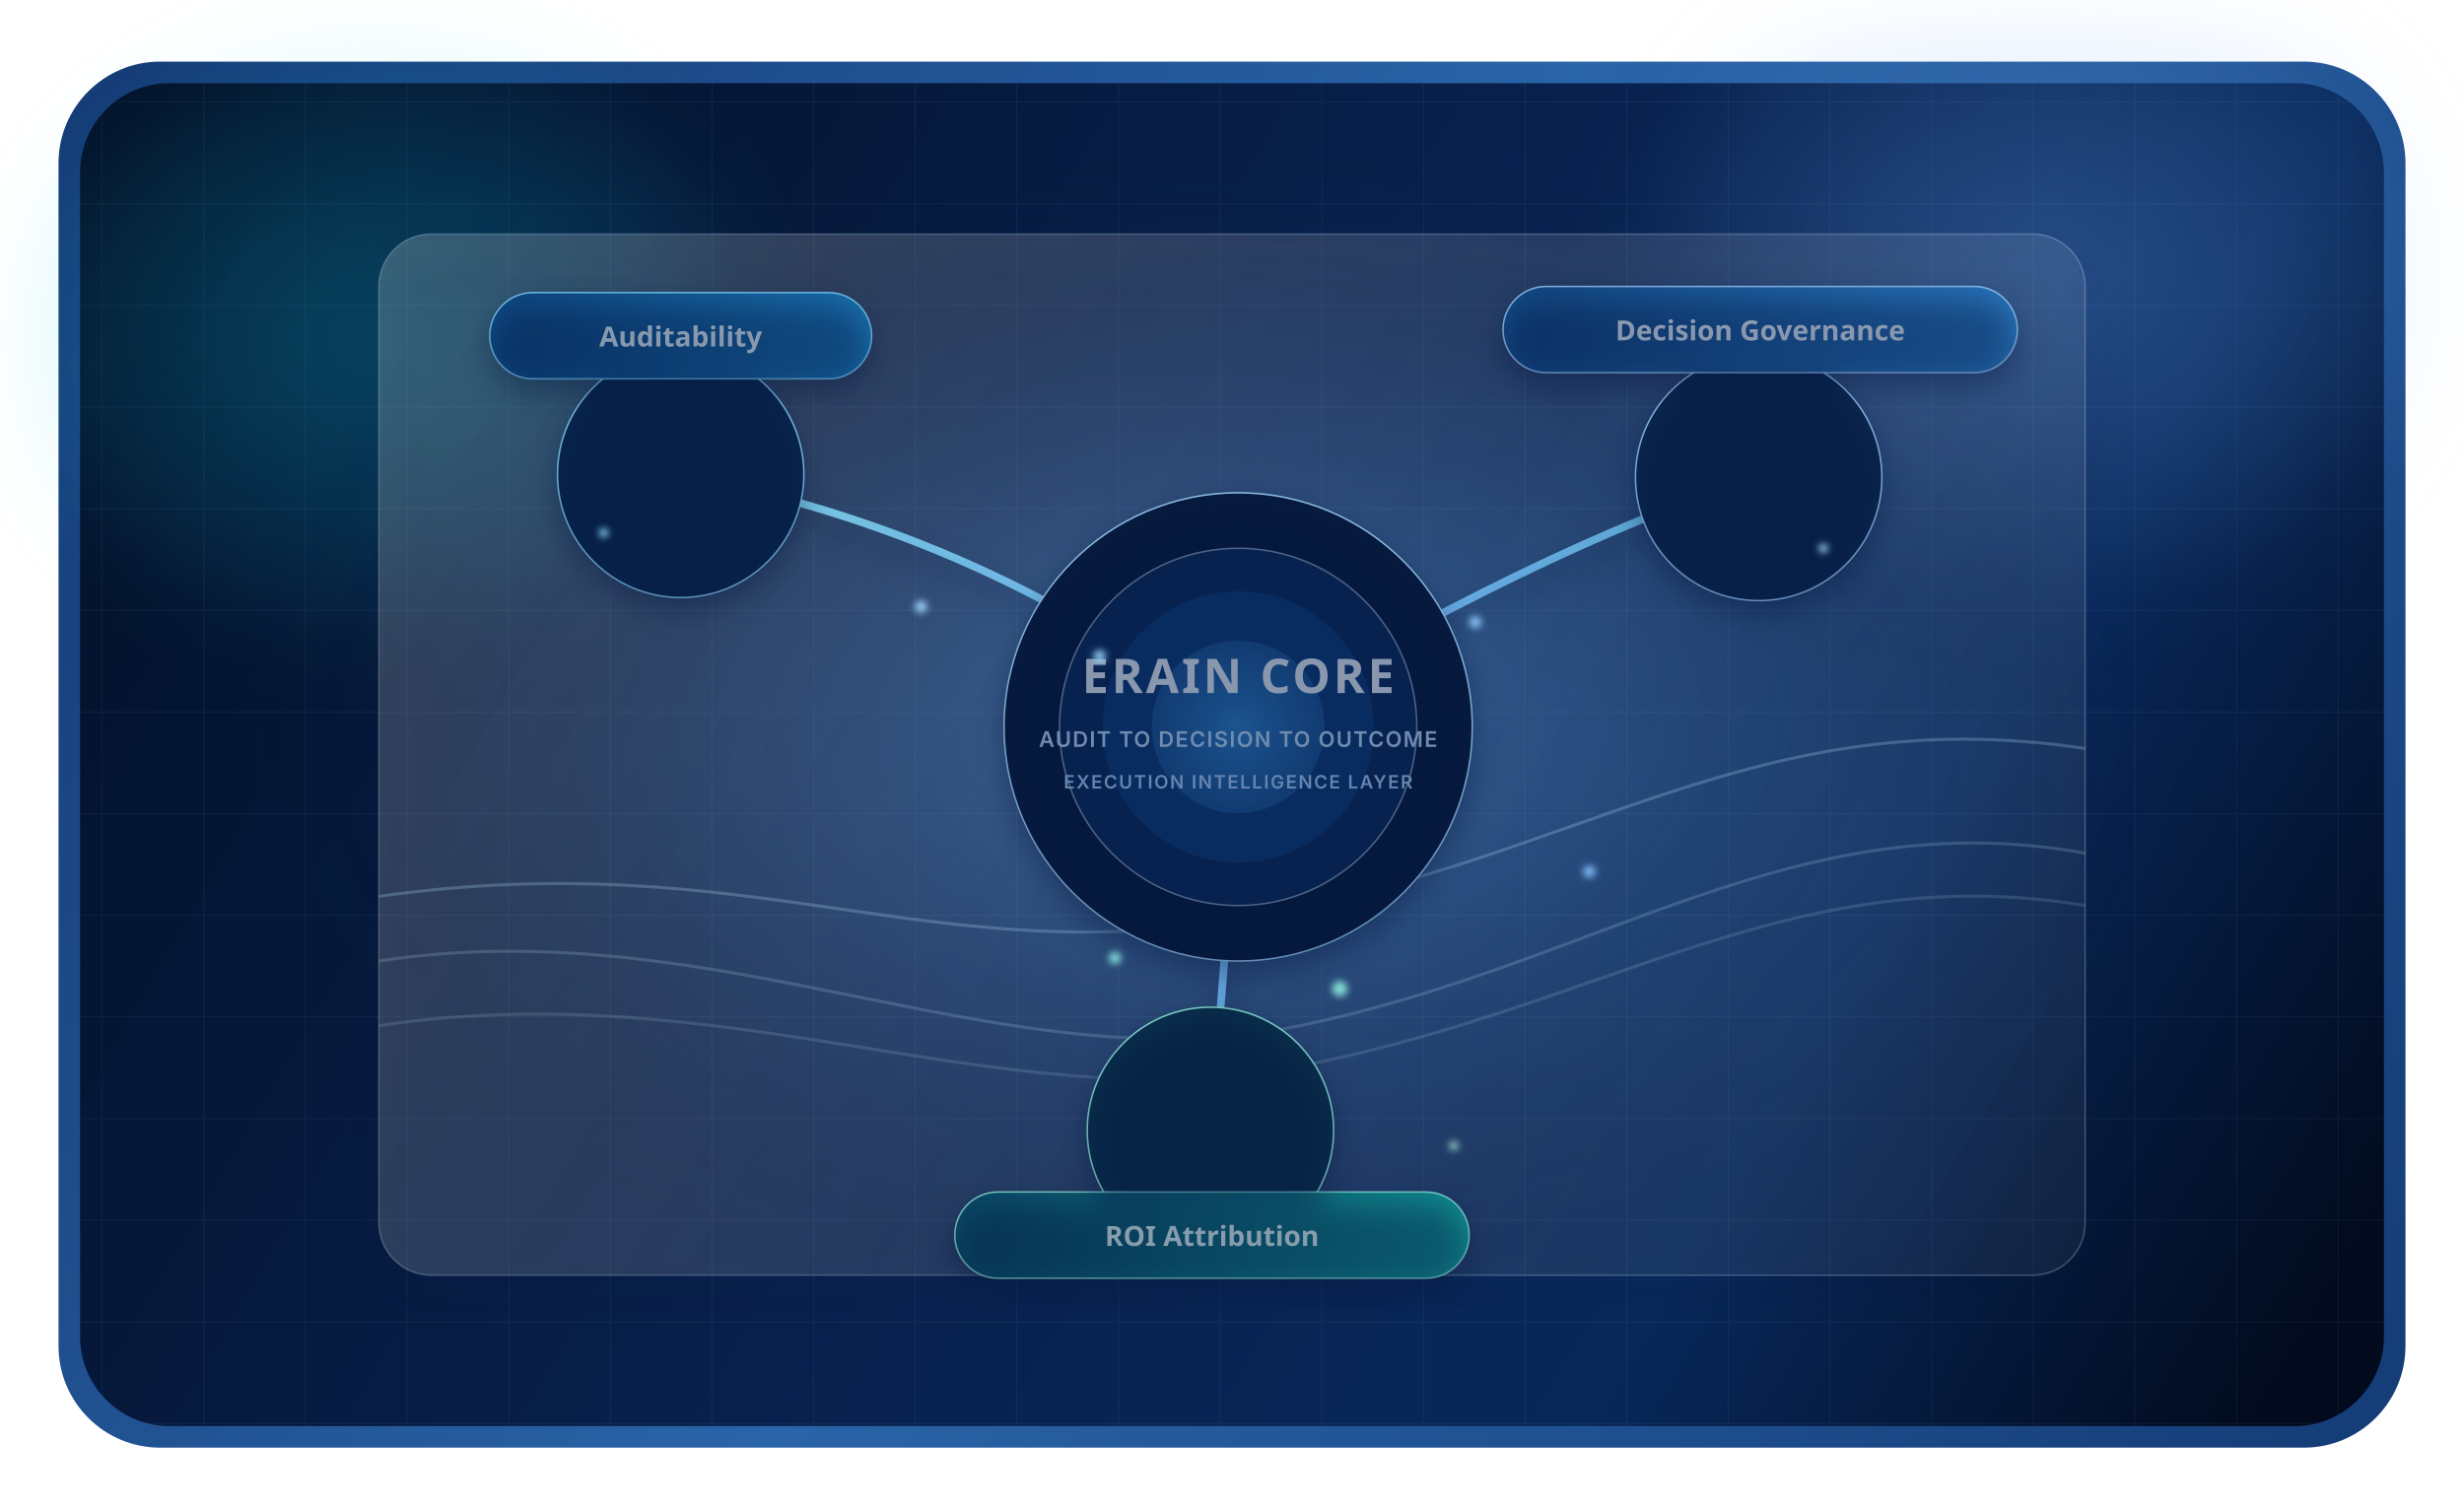
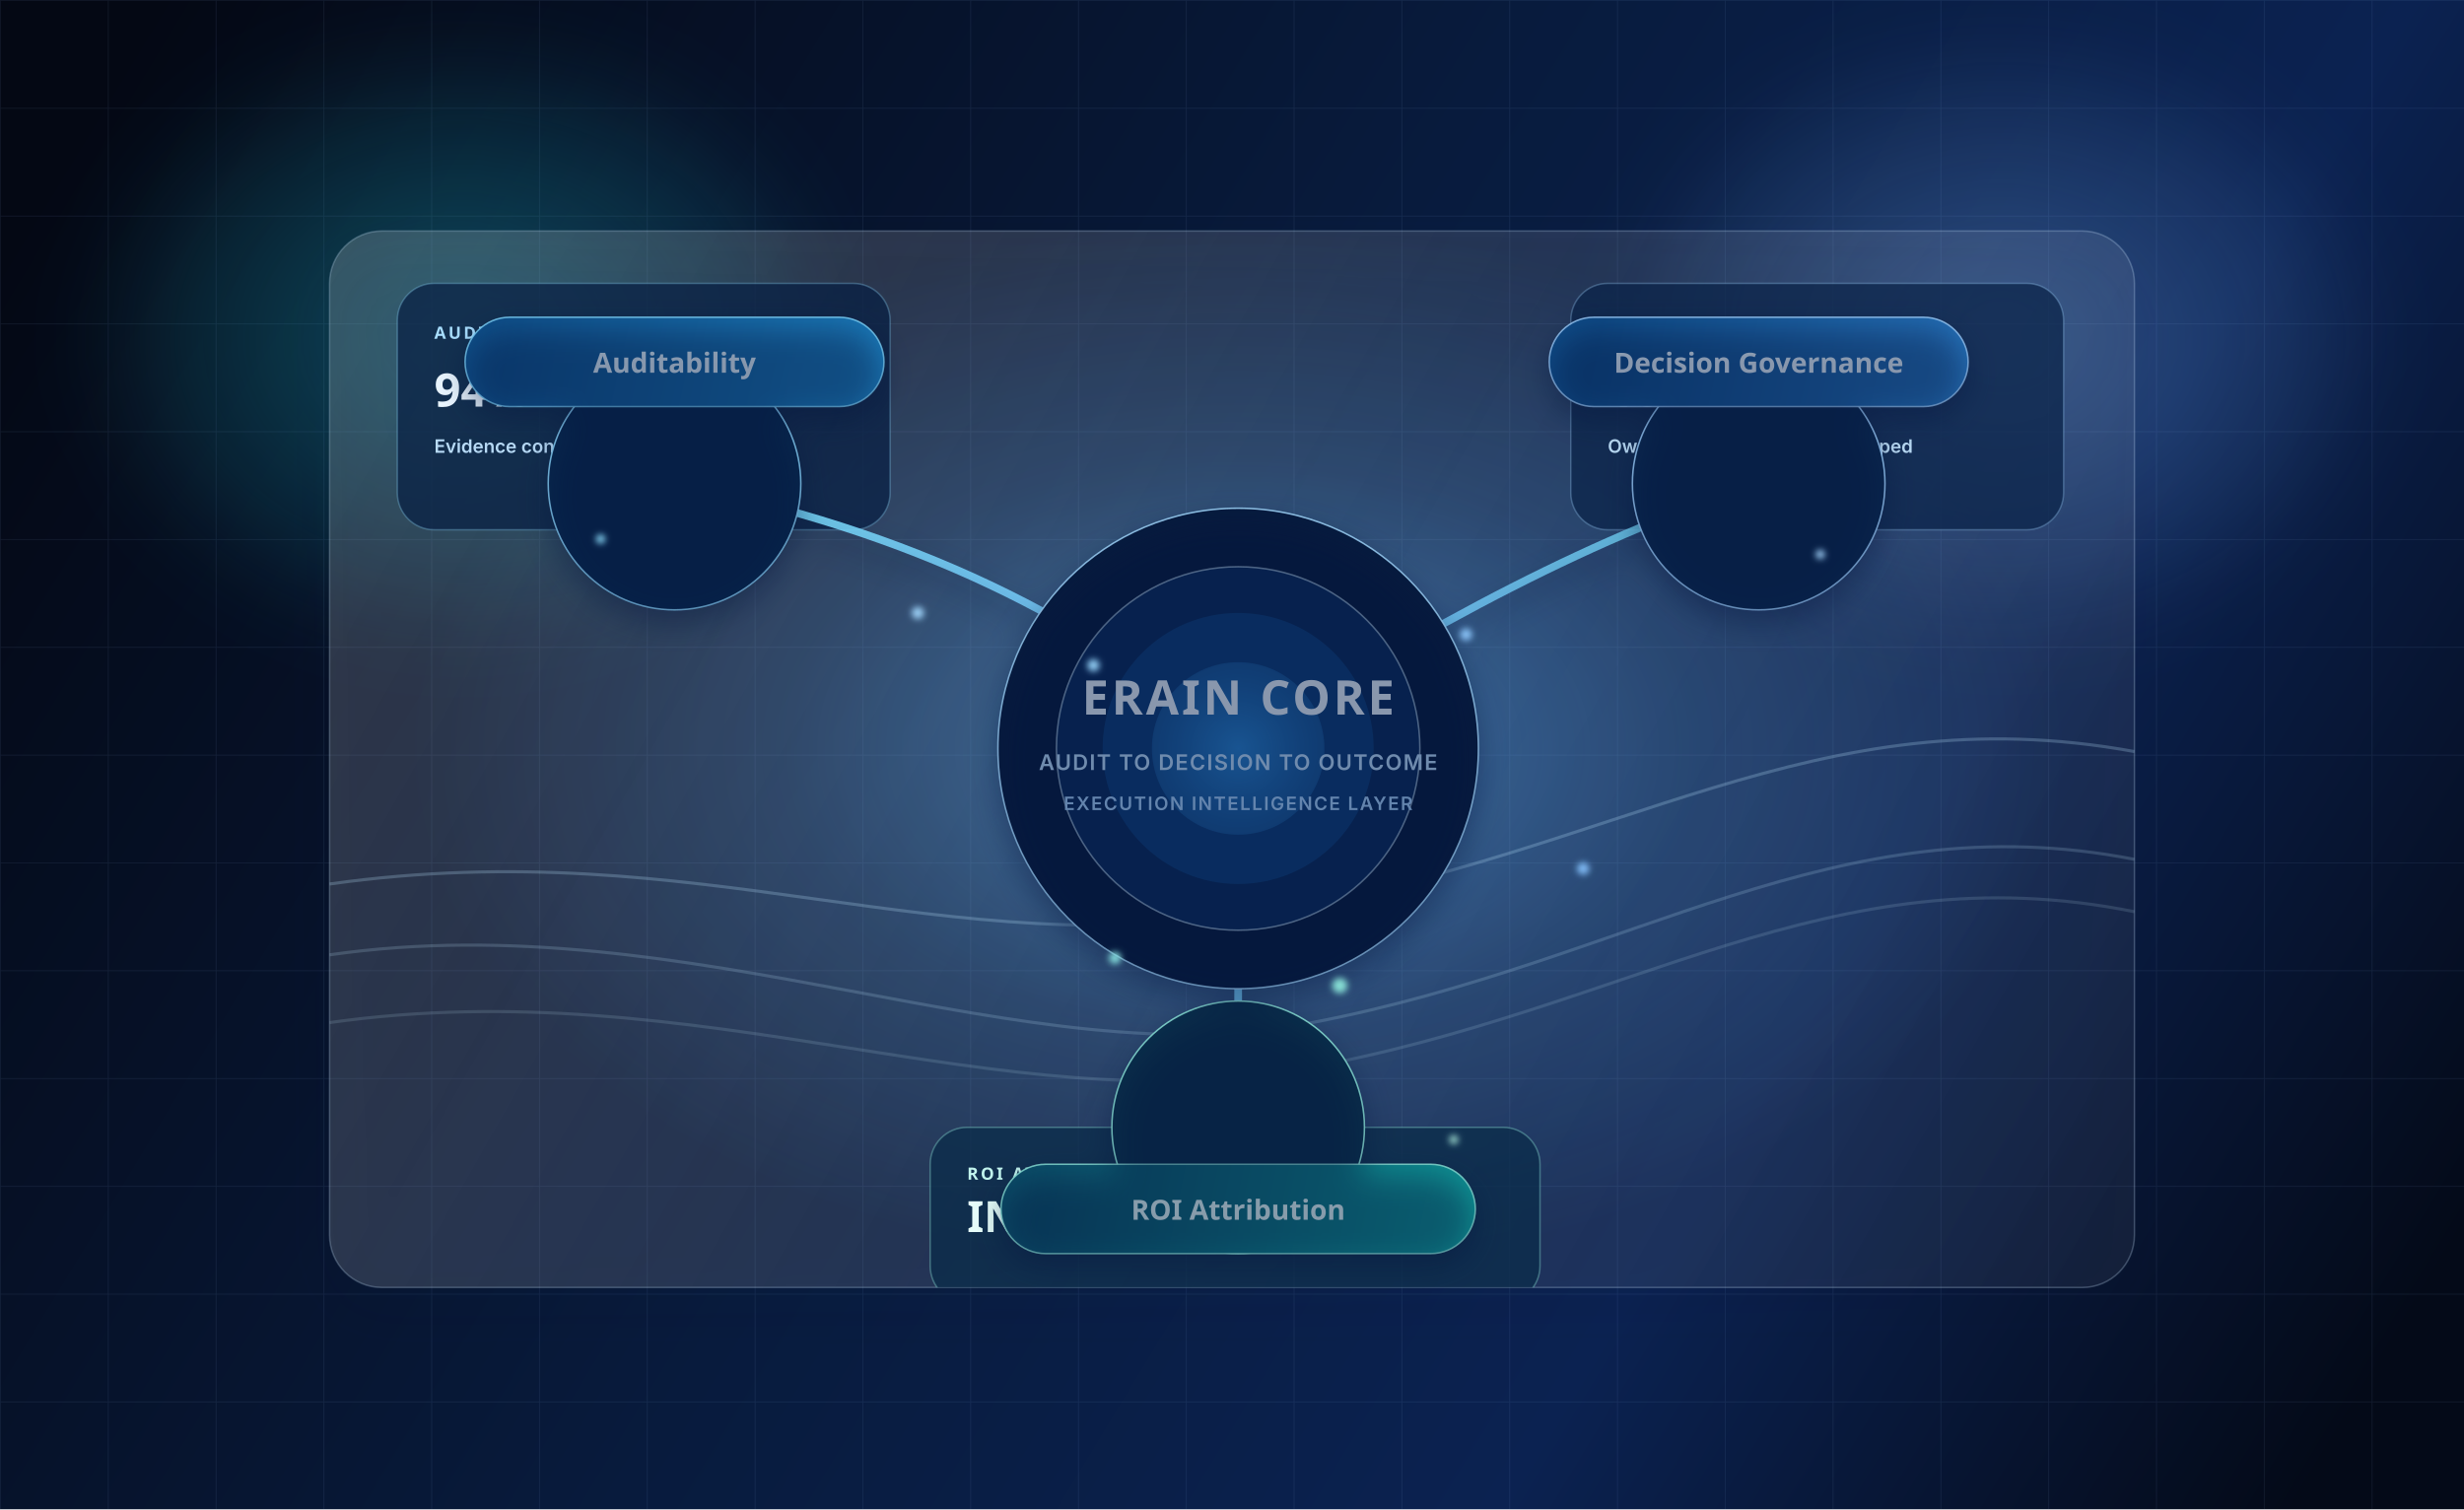
<svg xmlns="http://www.w3.org/2000/svg" width="1600" height="980" viewBox="0 0 1600 980" fill="none" role="img" aria-labelledby="title desc">
  <defs>
-     <linearGradient id="frameGrad" x1="70" y1="56" x2="1532" y2="926" gradientUnits="userSpaceOnUse">
-       <stop offset="0" stop-color="#153B76" />
-       <stop offset="0.48" stop-color="#2A64A8" />
-       <stop offset="1" stop-color="#153D78" />
+     <linearGradient id="bg" x1="70" y1="50" x2="1520" y2="930" gradientUnits="userSpaceOnUse">
+       <stop offset="0" stop-color="#040814" />
+       <stop offset="0.45" stop-color="#081B3D" />
+       <stop offset="0.74" stop-color="#0B2251" />
+       <stop offset="1" stop-color="#040A18" />
    </linearGradient>
-     <linearGradient id="screenGrad" x1="112" y1="94" x2="1488" y2="896" gradientUnits="userSpaceOnUse">
-       <stop offset="0" stop-color="#031129" />
-       <stop offset="0.46" stop-color="#08204C" />
-       <stop offset="0.76" stop-color="#08285A" />
-       <stop offset="1" stop-color="#020A1D" />
-     </linearGradient>
-     <radialGradient id="screenGlow" cx="0" cy="0" r="1" gradientUnits="userSpaceOnUse" gradientTransform="translate(798 476) rotate(90) scale(380 660)">
-       <stop stop-color="#52AEFF" stop-opacity="0.36" />
-       <stop offset="0.64" stop-color="#257DDB" stop-opacity="0.08" />
-       <stop offset="1" stop-color="#08152F" stop-opacity="0" />
+     <radialGradient id="coreHalo" cx="0" cy="0" r="1" gradientUnits="userSpaceOnUse" gradientTransform="translate(804 486) rotate(90) scale(340 540)">
+       <stop stop-color="#4EAFFF" stop-opacity="0.50" />
+       <stop offset="0.55" stop-color="#4EAFFF" stop-opacity="0.16" />
+       <stop offset="1" stop-color="#4EAFFF" stop-opacity="0" />
    </radialGradient>
-     <radialGradient id="edgeGlowA" cx="0" cy="0" r="1" gradientUnits="userSpaceOnUse" gradientTransform="translate(246 218) rotate(90) scale(232 304)">
-       <stop stop-color="#0EC8E6" stop-opacity="0.28" />
-       <stop offset="1" stop-color="#0EC8E6" stop-opacity="0" />
+     <radialGradient id="leftGlow" cx="0" cy="0" r="1" gradientUnits="userSpaceOnUse" gradientTransform="translate(300 220) rotate(90) scale(220 280)">
+       <stop stop-color="#21D4E8" stop-opacity="0.32" />
+       <stop offset="1" stop-color="#21D4E8" stop-opacity="0" />
    </radialGradient>
-     <radialGradient id="edgeGlowB" cx="0" cy="0" r="1" gradientUnits="userSpaceOnUse" gradientTransform="translate(1326 176) rotate(90) scale(242 310)">
-       <stop stop-color="#74B2FF" stop-opacity="0.30" />
-       <stop offset="1" stop-color="#74B2FF" stop-opacity="0" />
+     <radialGradient id="rightGlow" cx="0" cy="0" r="1" gradientUnits="userSpaceOnUse" gradientTransform="translate(1300 220) rotate(90) scale(220 280)">
+       <stop stop-color="#7AB6FF" stop-opacity="0.32" />
+       <stop offset="1" stop-color="#7AB6FF" stop-opacity="0" />
    </radialGradient>
-     <pattern id="grid" width="66" height="66" patternUnits="userSpaceOnUse">
-       <path d="M66 0H0V66" stroke="#95CFFF" stroke-opacity="0.085" />
+     <pattern id="grid" width="70" height="70" patternUnits="userSpaceOnUse">
+       <path d="M70 0H0V70" stroke="#9DD0FF" stroke-opacity="0.09" />
    </pattern>
-     <linearGradient id="panelGrad" x1="250" y1="154" x2="1336" y2="820" gradientUnits="userSpaceOnUse">
-       <stop offset="0" stop-color="#FFFFFF" stop-opacity="0.20" />
+     <linearGradient id="glassPanel" x1="214" y1="154" x2="1378" y2="816" gradientUnits="userSpaceOnUse">
+       <stop offset="0" stop-color="#FFFFFF" stop-opacity="0.18" />
      <stop offset="1" stop-color="#FFFFFF" stop-opacity="0.05" />
    </linearGradient>
-     <linearGradient id="pathGrad" x1="420" y1="292" x2="1188" y2="730" gradientUnits="userSpaceOnUse">
-       <stop offset="0" stop-color="#8AE9FF" stop-opacity="0.88" />
-       <stop offset="0.55" stop-color="#78C1FF" stop-opacity="0.84" />
-       <stop offset="1" stop-color="#56DFCF" stop-opacity="0.84" />
+     <linearGradient id="beam" x1="380" y1="268" x2="1198" y2="748" gradientUnits="userSpaceOnUse">
+       <stop offset="0" stop-color="#7DEAFF" stop-opacity="0.92" />
+       <stop offset="0.50" stop-color="#78C5FF" stop-opacity="0.86" />
+       <stop offset="1" stop-color="#59E0D1" stop-opacity="0.86" />
    </linearGradient>
-     <linearGradient id="pillBlue" x1="334" y1="198" x2="592" y2="256" gradientUnits="userSpaceOnUse">
-       <stop stop-color="#0E4A84" />
-       <stop offset="1" stop-color="#1B77B7" />
+     <linearGradient id="pillA" x1="286" y1="214" x2="560" y2="276" gradientUnits="userSpaceOnUse">
+       <stop stop-color="#0E4C86" />
+       <stop offset="1" stop-color="#1B7AB9" />
    </linearGradient>
-     <linearGradient id="pillBlue2" x1="986" y1="194" x2="1316" y2="252" gradientUnits="userSpaceOnUse">
-       <stop stop-color="#124985" />
-       <stop offset="1" stop-color="#2A78C1" />
+     <linearGradient id="pillB" x1="1038" y1="214" x2="1314" y2="276" gradientUnits="userSpaceOnUse">
+       <stop stop-color="#0F4C88" />
+       <stop offset="1" stop-color="#2A78C2" />
    </linearGradient>
-     <linearGradient id="pillTeal" x1="632" y1="770" x2="956" y2="834" gradientUnits="userSpaceOnUse">
-       <stop stop-color="#0A4A66" />
-       <stop offset="1" stop-color="#109092" />
+     <linearGradient id="pillC" x1="650" y1="756" x2="958" y2="818" gradientUnits="userSpaceOnUse">
+       <stop stop-color="#0B4A66" />
+       <stop offset="1" stop-color="#0F9696" />
    </linearGradient>
-     <radialGradient id="coreGlow" cx="0" cy="0" r="1" gradientUnits="userSpaceOnUse" gradientTransform="translate(804 472) rotate(90) scale(148 148)">
-       <stop stop-color="#348FD9" stop-opacity="0.86" />
-       <stop offset="1" stop-color="#0B2D63" stop-opacity="0.16" />
+     <radialGradient id="coreInner" cx="0" cy="0" r="1" gradientUnits="userSpaceOnUse" gradientTransform="translate(804 486) rotate(90) scale(146)">
+       <stop stop-color="#2D8FDE" stop-opacity="0.86" />
+       <stop offset="1" stop-color="#0A2E63" stop-opacity="0.12" />
    </radialGradient>
-     <filter id="blur30" x="0" y="0" width="1600" height="980" filterUnits="userSpaceOnUse" color-interpolation-filters="sRGB">
-       <feGaussianBlur stdDeviation="30" />
+     <filter id="blur28" x="0" y="0" width="1600" height="980" filterUnits="userSpaceOnUse" color-interpolation-filters="sRGB">
+       <feGaussianBlur stdDeviation="28" />
    </filter>
-     <filter id="panelShadow" x="176" y="112" width="1244" height="780" filterUnits="userSpaceOnUse" color-interpolation-filters="sRGB">
-       <feOffset dy="12" />
-       <feGaussianBlur stdDeviation="16" />
-       <feColorMatrix type="matrix" values="0 0 0 0 0.008 0 0 0 0 0.068 0 0 0 0 0.224 0 0 0 0.46 0" />
+     <filter id="panelShadow" x="146" y="98" width="1310" height="810" filterUnits="userSpaceOnUse" color-interpolation-filters="sRGB">
+       <feOffset dy="14" />
+       <feGaussianBlur stdDeviation="18" />
+       <feColorMatrix type="matrix" values="0 0 0 0 0.008 0 0 0 0 0.067 0 0 0 0 0.220 0 0 0 0.47 0" />
      <feBlend mode="normal" in2="SourceGraphic" result="shape" />
    </filter>
-     <filter id="nodeShadow" x="242" y="160" width="1122" height="692" filterUnits="userSpaceOnUse" color-interpolation-filters="sRGB">
+     <filter id="nodeShadow" x="226" y="156" width="1156" height="700" filterUnits="userSpaceOnUse" color-interpolation-filters="sRGB">
      <feOffset dy="8" />
      <feGaussianBlur stdDeviation="10" />
-       <feColorMatrix type="matrix" values="0 0 0 0 0.011 0 0 0 0 0.078 0 0 0 0 0.240 0 0 0 0.42 0" />
+       <feColorMatrix type="matrix" values="0 0 0 0 0.010 0 0 0 0 0.078 0 0 0 0 0.238 0 0 0 0.42 0" />
      <feBlend mode="normal" in2="SourceGraphic" result="shape" />
    </filter>
    <filter id="sparkBlur" x="0" y="0" width="1600" height="980" filterUnits="userSpaceOnUse" color-interpolation-filters="sRGB">
-       <feGaussianBlur stdDeviation="2.4" />
+       <feGaussianBlur stdDeviation="2.2" />
    </filter>
    <clipPath id="panelClip">
-       <rect x="246" y="152" width="1108" height="676" rx="34" />
+       <rect x="214" y="150" width="1172" height="686" rx="34" />
    </clipPath>
  </defs>
-   <rect x="38" y="40" width="1524" height="900" rx="66" fill="url(#frameGrad)" />
-   <rect x="52" y="54" width="1496" height="872" rx="58" fill="url(#screenGrad)" />
-   <rect x="52" y="54" width="1496" height="872" rx="58" fill="url(#grid)" />
-   <ellipse cx="798" cy="476" rx="686" ry="378" fill="url(#screenGlow)" />
-   <ellipse cx="246" cy="218" rx="234" ry="192" fill="url(#edgeGlowA)" filter="url(#blur30)" />
-   <ellipse cx="1326" cy="176" rx="262" ry="210" fill="url(#edgeGlowB)" filter="url(#blur30)" />
+   <rect width="1600" height="980" fill="url(#bg)" />
+   <rect width="1600" height="980" fill="url(#grid)" />
+   <ellipse cx="804" cy="486" rx="620" ry="346" fill="url(#coreHalo)" />
+   <ellipse cx="300" cy="220" rx="230" ry="188" fill="url(#leftGlow)" filter="url(#blur28)" />
+   <ellipse cx="1300" cy="220" rx="232" ry="188" fill="url(#rightGlow)" filter="url(#blur28)" />
  <g filter="url(#panelShadow)">
-     <rect x="246" y="152" width="1108" height="676" rx="34" fill="url(#panelGrad)" stroke="#CFE8FF" stroke-opacity="0.26" />
+     <rect x="214" y="150" width="1172" height="686" rx="34" fill="url(#glassPanel)" stroke="#CDE8FF" stroke-opacity="0.26" />
  </g>
  <g clip-path="url(#panelClip)">
-     <path d="M246 582C490 548 604 632 810 596C1028 558 1140 454 1354 486" stroke="#BEE6FF" stroke-opacity="0.24" stroke-width="2" />
-     <path d="M246 624C468 590 654 706 844 666C1038 626 1166 520 1354 554" stroke="#C7EAFF" stroke-opacity="0.18" stroke-width="2" />
-     <path d="M246 666C470 632 648 726 834 694C1036 658 1162 556 1354 588" stroke="#CDEEFF" stroke-opacity="0.14" stroke-width="2" />
+     <path d="M214 574C456 540 610 628 824 592C1052 554 1178 450 1386 488" stroke="#BEE6FF" stroke-opacity="0.24" stroke-width="2" />
+     <path d="M214 620C450 586 668 702 852 664C1060 624 1192 520 1386 558" stroke="#C7EAFF" stroke-opacity="0.18" stroke-width="2" />
+     <path d="M214 664C454 630 650 730 846 694C1058 656 1188 552 1386 592" stroke="#CEEFFF" stroke-opacity="0.14" stroke-width="2" />
+     <rect x="258" y="184" width="320" height="160" rx="24" fill="#081F43" fill-opacity="0.72" stroke="#8DD8FF" stroke-opacity="0.30" />
+     <text x="282" y="220" fill="#A8DEFF" font-family="Sora, Segoe UI, sans-serif" font-size="11" font-weight="700" letter-spacing="0.14em">AUDITABILITY</text>
+     <text x="282" y="264" fill="#EAF6FF" font-family="Sora, Segoe UI, sans-serif" font-size="30" font-weight="800">94%</text>
+     <text x="282" y="294" fill="#B8DBF7" font-family="Inter, Segoe UI, sans-serif" font-size="12" font-weight="600">Evidence confidence index</text>
+     <rect x="1020" y="184" width="320" height="160" rx="24" fill="#0A2348" fill-opacity="0.72" stroke="#9FD4FF" stroke-opacity="0.30" />
+     <text x="1044" y="220" fill="#B7E0FF" font-family="Sora, Segoe UI, sans-serif" font-size="11" font-weight="700" letter-spacing="0.14em">DECISION GOVERNANCE</text>
+     <text x="1044" y="264" fill="#ECF7FF" font-family="Sora, Segoe UI, sans-serif" font-size="30" font-weight="800">100%</text>
+     <text x="1044" y="294" fill="#B8D9F3" font-family="Inter, Segoe UI, sans-serif" font-size="12" font-weight="600">Ownership and approvals mapped</text>
+     <rect x="604" y="732" width="396" height="114" rx="24" fill="#0A2C4A" fill-opacity="0.74" stroke="#8EE7DA" stroke-opacity="0.36" />
+     <text x="628" y="766" fill="#C2F5EE" font-family="Sora, Segoe UI, sans-serif" font-size="11" font-weight="700" letter-spacing="0.14em">ROI ATTRIBUTION</text>
+     <text x="628" y="800" fill="#E8FFFB" font-family="Sora, Segoe UI, sans-serif" font-size="28" font-weight="800">INR 3.2 Cr opportunity</text>
  </g>
  <g filter="url(#nodeShadow)">
-     <path d="M442 308C594 338 706 396 804 472" stroke="url(#pathGrad)" stroke-width="5" stroke-linecap="round" />
-     <path d="M1142 310C1044 340 930 398 804 472" stroke="url(#pathGrad)" stroke-width="5" stroke-linecap="round" />
-     <path d="M786 734C794 638 802 544 804 472" stroke="url(#pathGrad)" stroke-width="5" stroke-linecap="round" />
-     <circle cx="804" cy="472" r="152" fill="#071B3E" stroke="#A4DBFF" stroke-opacity="0.90" />
-     <circle cx="804" cy="472" r="116" fill="#0A2C5C" stroke="#D1EEFF" stroke-opacity="0.60" />
-     <circle cx="804" cy="472" r="88" fill="#0E3E78" />
-     <circle cx="804" cy="472" r="56" fill="url(#coreGlow)" />
-     <circle cx="442" cy="308" r="80" fill="#08274E" stroke="#8DD9FF" stroke-opacity="0.92" />
-     <circle cx="1142" cy="310" r="80" fill="#0A274E" stroke="#9FD1FF" stroke-opacity="0.92" />
-     <circle cx="786" cy="734" r="80" fill="#0A2F4C" stroke="#8EE8DA" stroke-opacity="0.92" />
-     <rect x="318" y="190" width="248" height="56" rx="28" fill="url(#pillBlue)" stroke="#81D8FF" stroke-opacity="0.84" />
-     <text x="442" y="225" fill="#E5F7FF" text-anchor="middle" font-family="Sora, Segoe UI, sans-serif" font-size="18" font-weight="700">Auditability</text>
-     <rect x="976" y="186" width="334" height="56" rx="28" fill="url(#pillBlue2)" stroke="#9FD1FF" stroke-opacity="0.84" />
-     <text x="1143" y="221" fill="#E8F6FF" text-anchor="middle" font-family="Sora, Segoe UI, sans-serif" font-size="18" font-weight="700">Decision Governance</text>
-     <rect x="620" y="774" width="334" height="56" rx="28" fill="url(#pillTeal)" stroke="#8CE7DA" stroke-opacity="0.84" />
-     <text x="787" y="809" fill="#E7FFFB" text-anchor="middle" font-family="Sora, Segoe UI, sans-serif" font-size="18" font-weight="700">ROI Attribution</text>
-     <text x="804" y="450" fill="#EAF6FF" text-anchor="middle" font-family="Sora, Segoe UI, sans-serif" font-size="31" font-weight="800" letter-spacing="0.06em">ERAIN CORE</text>
-     <text x="804" y="485" fill="#BEE1FF" text-anchor="middle" font-family="Inter, Segoe UI, sans-serif" font-size="14" font-weight="600" letter-spacing="0.06em">AUDIT TO DECISION TO OUTCOME</text>
-     <text x="804" y="512" fill="#A9D5FF" text-anchor="middle" font-family="Inter, Segoe UI, sans-serif" font-size="12" font-weight="600" letter-spacing="0.08em">EXECUTION INTELLIGENCE LAYER</text>
+     <path d="M438 314C590 344 710 402 804 486" stroke="url(#beam)" stroke-width="5" stroke-linecap="round" />
+     <path d="M1142 314C1042 346 928 404 804 486" stroke="url(#beam)" stroke-width="5" stroke-linecap="round" />
+     <path d="M804 732C804 658 804 564 804 486" stroke="url(#beam)" stroke-width="5" stroke-linecap="round" />
+     <circle cx="804" cy="486" r="156" fill="#071B3E" stroke="#A4DBFF" stroke-opacity="0.90" />
+     <circle cx="804" cy="486" r="118" fill="#0A2B5B" stroke="#D1EEFF" stroke-opacity="0.60" />
+     <circle cx="804" cy="486" r="88" fill="#0E3E78" />
+     <circle cx="804" cy="486" r="56" fill="url(#coreInner)" />
+     <circle cx="438" cy="314" r="82" fill="#08274D" stroke="#8DD9FF" stroke-opacity="0.92" />
+     <circle cx="1142" cy="314" r="82" fill="#0A274E" stroke="#9FD1FF" stroke-opacity="0.92" />
+     <circle cx="804" cy="732" r="82" fill="#0A2F4B" stroke="#8EE8DA" stroke-opacity="0.92" />
+     <rect x="302" y="206" width="272" height="58" rx="29" fill="url(#pillA)" stroke="#81D8FF" stroke-opacity="0.84" />
+     <text x="438" y="242" fill="#E5F7FF" text-anchor="middle" font-family="Sora, Segoe UI, sans-serif" font-size="18" font-weight="700">Auditability</text>
+     <rect x="1006" y="206" width="272" height="58" rx="29" fill="url(#pillB)" stroke="#9FD1FF" stroke-opacity="0.84" />
+     <text x="1142" y="242" fill="#E8F6FF" text-anchor="middle" font-family="Sora, Segoe UI, sans-serif" font-size="18" font-weight="700">Decision Governance</text>
+     <rect x="650" y="756" width="308" height="58" rx="29" fill="url(#pillC)" stroke="#8CE7DA" stroke-opacity="0.84" />
+     <text x="804" y="792" fill="#E7FFFB" text-anchor="middle" font-family="Sora, Segoe UI, sans-serif" font-size="18" font-weight="700">ROI Attribution</text>
+     <text x="804" y="464" fill="#EAF6FF" text-anchor="middle" font-family="Sora, Segoe UI, sans-serif" font-size="31" font-weight="800" letter-spacing="0.06em">ERAIN CORE</text>
+     <text x="804" y="500" fill="#BEE1FF" text-anchor="middle" font-family="Inter, Segoe UI, sans-serif" font-size="14" font-weight="600" letter-spacing="0.06em">AUDIT TO DECISION TO OUTCOME</text>
+     <text x="804" y="526" fill="#A9D5FF" text-anchor="middle" font-family="Inter, Segoe UI, sans-serif" font-size="12" font-weight="600" letter-spacing="0.08em">EXECUTION INTELLIGENCE LAYER</text>
  </g>
  <g filter="url(#sparkBlur)" opacity="0.92">
-     <circle cx="598" cy="394" r="4" fill="#A2D8FF" />
-     <circle cx="714" cy="426" r="4" fill="#99D8FF" />
-     <circle cx="958" cy="404" r="4" fill="#8EC9FF" />
-     <circle cx="1032" cy="566" r="4" fill="#86C3FF" />
-     <circle cx="870" cy="642" r="5" fill="#8DE9DC" />
+     <circle cx="596" cy="398" r="4" fill="#A2D8FF" />
+     <circle cx="710" cy="432" r="4" fill="#99D8FF" />
+     <circle cx="952" cy="412" r="4" fill="#8EC9FF" />
+     <circle cx="1028" cy="564" r="4" fill="#86C3FF" />
+     <circle cx="870" cy="640" r="5" fill="#8DE9DC" />
    <circle cx="724" cy="622" r="4" fill="#88E4E2" />
-     <circle cx="1184" cy="356" r="3" fill="#A5D6FF" />
-     <circle cx="392" cy="346" r="3" fill="#8EE0FF" />
-     <circle cx="944" cy="744" r="3" fill="#9EDBCF" />
+     <circle cx="1182" cy="360" r="3" fill="#A5D6FF" />
+     <circle cx="390" cy="350" r="3" fill="#8EE0FF" />
+     <circle cx="944" cy="740" r="3" fill="#9EDBCF" />
  </g>
</svg>
